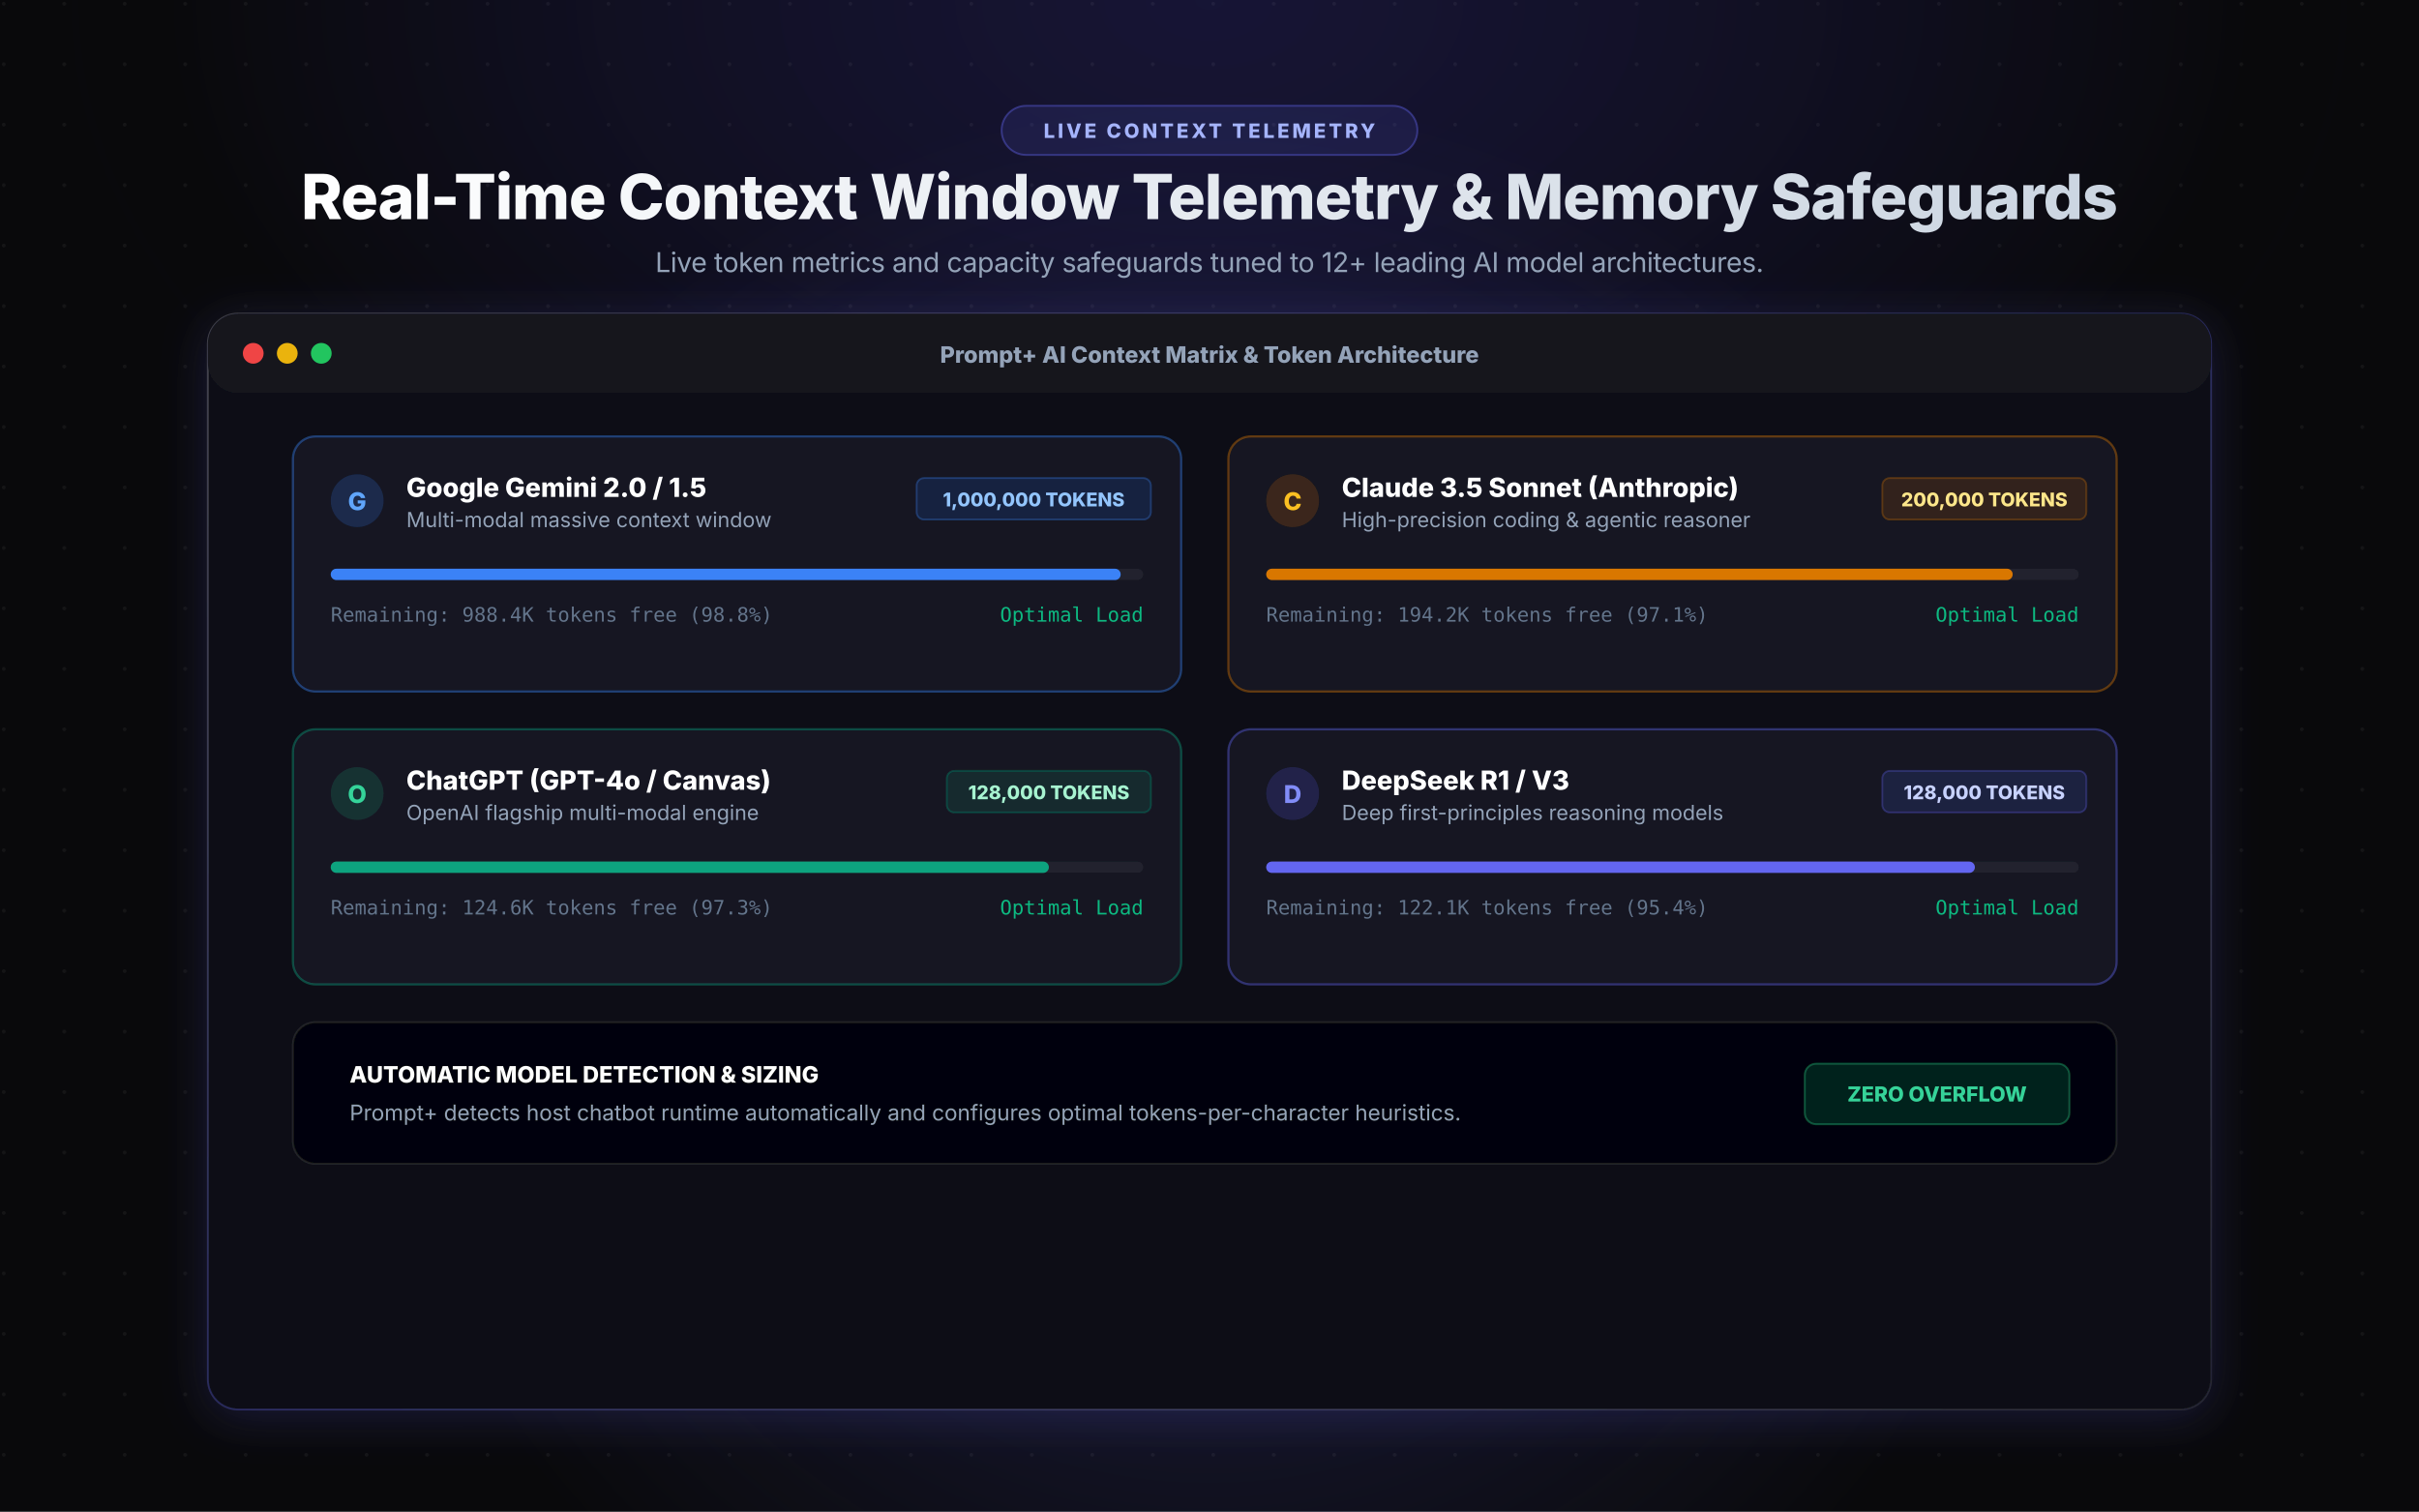
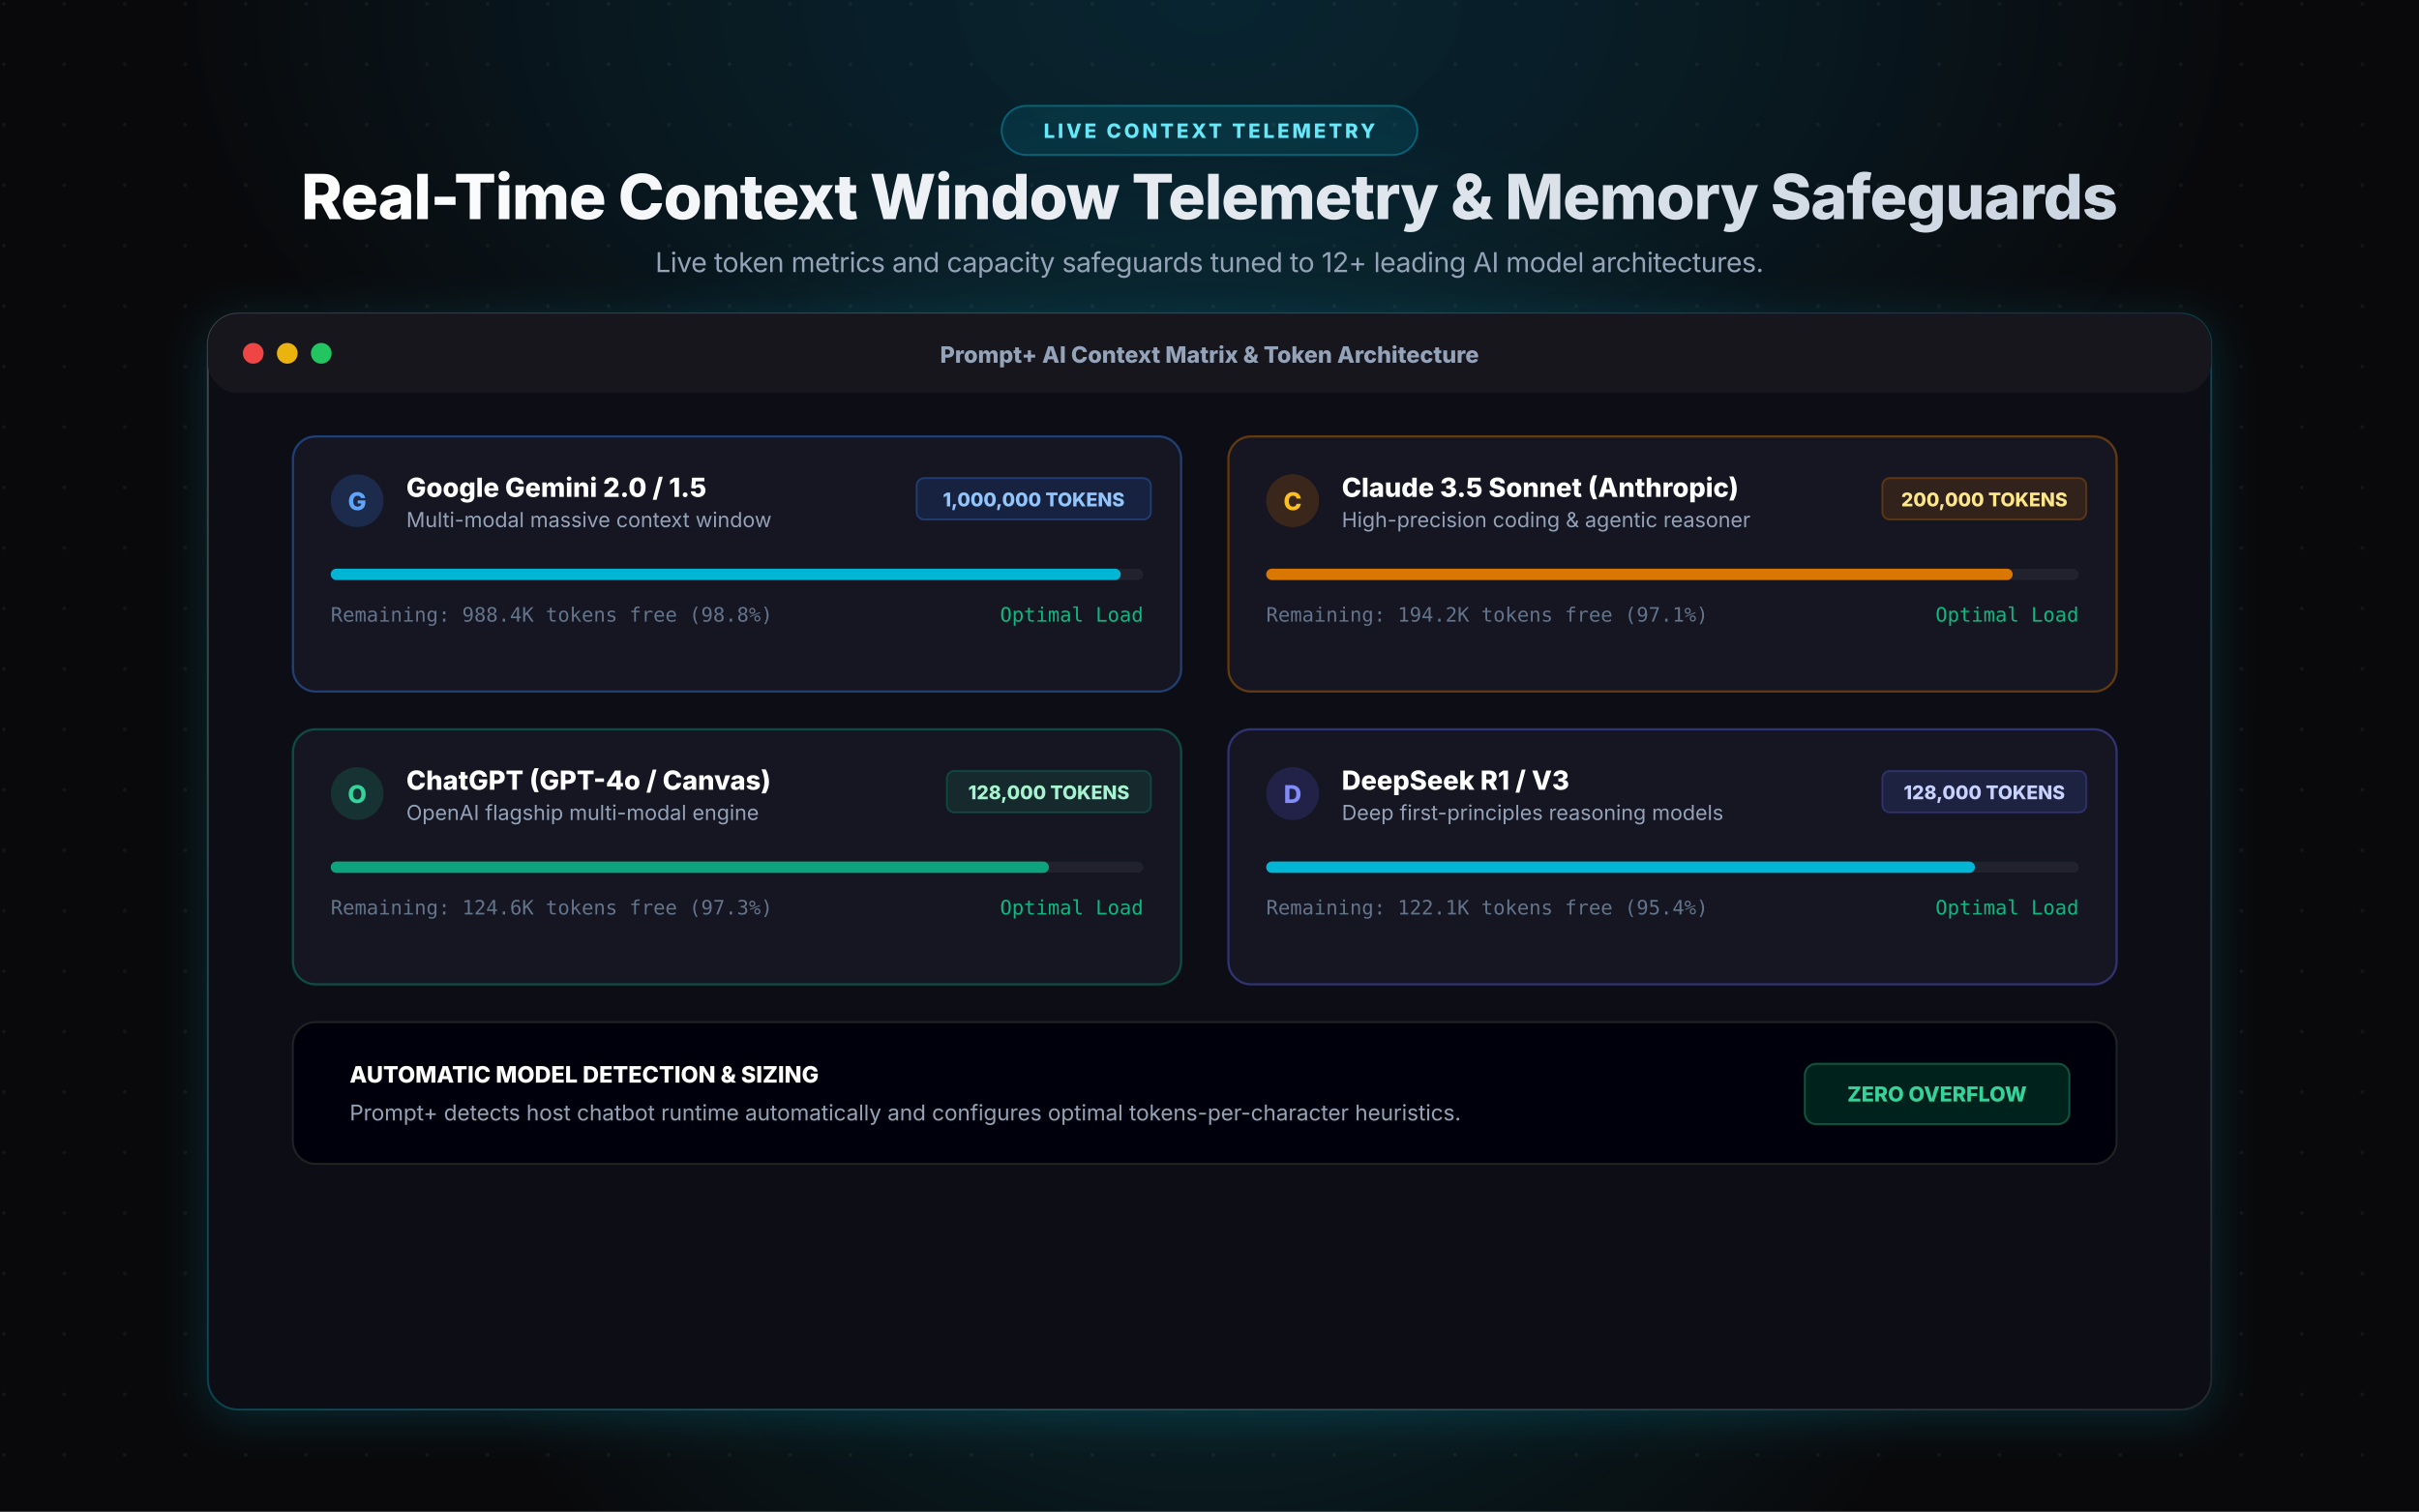
<svg xmlns="http://www.w3.org/2000/svg" width="1280" height="800" viewBox="0 0 1280 800">
  <defs>
    <radialGradient id="bgGlow" cx="50%" cy="0%" r="85%">
-       <stop offset="0%" stop-color="#1e1b4b" stop-opacity="0.65" />
+       <stop offset="0%" stop-color="#083344" stop-opacity="0.65" />
      <stop offset="50%" stop-color="#09090b" stop-opacity="0.95" />
      <stop offset="100%" stop-color="#09090b" stop-opacity="1" />
    </radialGradient>
-     <radialGradient id="purpleAura" cx="50%" cy="50%" r="50%">
-       <stop offset="0%" stop-color="#6366f1" stop-opacity="0.25" />
-       <stop offset="100%" stop-color="#6366f1" stop-opacity="0" />
+     <radialGradient id="accentAura" cx="50%" cy="50%" r="50%">
+       <stop offset="0%" stop-color="#06b6d4" stop-opacity="0.25" />
+       <stop offset="100%" stop-color="#06b6d4" stop-opacity="0" />
    </radialGradient>
    <linearGradient id="primaryGrad" x1="0%" y1="0%" x2="100%" y2="100%">
-       <stop offset="0%" stop-color="#6366f1" />
-       <stop offset="100%" stop-color="#4f46e5" />
+       <stop offset="0%" stop-color="#06b6d4" />
+       <stop offset="100%" stop-color="#0d9488" />
    </linearGradient>
    <linearGradient id="textGrad" x1="0%" y1="0%" x2="100%" y2="0%">
      <stop offset="0%" stop-color="#ffffff" />
      <stop offset="100%" stop-color="#cbd5e1" />
    </linearGradient>
-     <linearGradient id="accentGrad" x1="0%" y1="0%" x2="100%" y2="0%">
-       <stop offset="0%" stop-color="#a5b4fc" />
-       <stop offset="50%" stop-color="#818cf8" />
-       <stop offset="100%" stop-color="#c084fc" />
-     </linearGradient>
    <linearGradient id="telemetryGrad" x1="0%" y1="0%" x2="100%" y2="0%">
-       <stop offset="0%" stop-color="#6366f1" />
+       <stop offset="0%" stop-color="#06b6d4" />
      <stop offset="100%" stop-color="#10b981" />
    </linearGradient>
    <linearGradient id="windowBorder" x1="0%" y1="0%" x2="100%" y2="100%">
      <stop offset="0%" stop-color="rgba(255,255,255,0.2)" />
-       <stop offset="50%" stop-color="rgba(99,102,241,0.3)" />
+       <stop offset="50%" stop-color="rgba(6,182,212,0.3)" />
      <stop offset="100%" stop-color="rgba(255,255,255,0.08)" />
    </linearGradient>
    <pattern id="gridDots" x="0" y="0" width="32" height="32" patternUnits="userSpaceOnUse">
      <circle cx="2" cy="2" r="1" fill="#ffffff" fill-opacity="0.05" />
    </pattern>
    <filter id="windowShadow" x="-10%" y="-10%" width="130%" height="130%">
      <feDropShadow dx="0" dy="24" stdDeviation="32" flood-color="#000000" flood-opacity="0.8" />
-       <feDropShadow dx="0" dy="4" stdDeviation="12" flood-color="#6366f1" flood-opacity="0.2" />
+       <feDropShadow dx="0" dy="4" stdDeviation="12" flood-color="#06b6d4" flood-opacity="0.2" />
    </filter>
    <filter id="pillShadow" x="-20%" y="-20%" width="140%" height="140%">
      <feDropShadow dx="0" dy="8" stdDeviation="16" flood-color="#000000" flood-opacity="0.6" />
-       <feDropShadow dx="0" dy="0" stdDeviation="10" flood-color="#6366f1" flood-opacity="0.35" />
+       <feDropShadow dx="0" dy="0" stdDeviation="10" flood-color="#06b6d4" flood-opacity="0.35" />
    </filter>
  </defs>
  <style>
    .font-title { font-family: -apple-system, BlinkMacSystemFont, "SF Pro Display", "Inter", "Segoe UI", sans-serif; font-weight: 800; }
    .font-body { font-family: -apple-system, BlinkMacSystemFont, "SF Pro Text", "Inter", "Segoe UI", sans-serif; }
    .font-mono { font-family: "SF Mono", "Fira Code", Menlo, monospace; }
  </style>
  <rect width="1280" height="800" fill="#09090b" />
  <rect width="1280" height="800" fill="url(#bgGlow)" />
  <rect width="1280" height="800" fill="url(#gridDots)" />
-   <circle cx="640" cy="500" r="450" fill="url(#purpleAura)" />
+   <circle cx="640" cy="500" r="450" fill="url(#accentAura)" />
  <g transform="translate(640, 56)" text-anchor="middle">
-     <rect x="-110" y="0" width="220" height="26" rx="13" fill="rgba(99, 102, 241, 0.12)" stroke="rgba(99, 102, 241, 0.4)" stroke-width="1" />
-     <text x="0" y="17" class="font-title" font-size="10.5" fill="#a5b4fc" letter-spacing="1.5">LIVE CONTEXT TELEMETRY</text>
+     <rect x="-110" y="0" width="220" height="26" rx="13" fill="rgba(6, 182, 212, 0.12)" stroke="rgba(6, 182, 212, 0.4)" stroke-width="1" />
+     <text x="0" y="17" class="font-title" font-size="10.5" fill="#67e8f9" letter-spacing="1.5">LIVE CONTEXT TELEMETRY</text>
    <text x="0" y="60" class="font-title" font-size="33" fill="url(#textGrad)" letter-spacing="-0.5">Real-Time Context Window Telemetry &amp; Memory Safeguards</text>
    <text x="0" y="88" class="font-body" font-size="14.5" fill="#94a3b8" letter-spacing="-0.2">Live token metrics and capacity safeguards tuned to 12+ leading AI model architectures.</text>
  </g>
  <g id="main-content">
    <g transform="translate(110, 166)" filter="url(#windowShadow)">
      <rect width="1060" height="580" rx="16" fill="#0d0e15" stroke="url(#windowBorder)" stroke-width="1" />
      <rect width="1060" height="42" rx="16" fill="#14151f" />
      <circle cx="24" cy="21" r="5.5" fill="#ef4444" />
      <circle cx="42" cy="21" r="5.5" fill="#eab308" />
      <circle cx="60" cy="21" r="5.5" fill="#22c55e" />
      <text x="530" y="26" text-anchor="middle" class="font-title" font-size="12" fill="#94a3b8">Prompt+ AI Context Matrix &amp; Token Architecture</text>
      <g transform="translate(45, 65)">
        <g transform="translate(0, 0)">
          <rect width="470" height="135" rx="12" fill="rgba(20,22,34,0.9)" stroke="rgba(59,130,246,0.4)" stroke-width="1.2" />
          <circle cx="34" cy="34" r="14" fill="rgba(59,130,246,0.2)" />
          <text x="34" y="39" text-anchor="middle" class="font-title" font-size="13" fill="#60a5fa">G</text>
          <text x="60" y="32" class="font-title" font-size="14" fill="#ffffff">Google Gemini 2.0 / 1.5</text>
          <text x="60" y="48" class="font-body" font-size="11" fill="#94a3b8">Multi-modal massive context window</text>
          <rect x="330" y="22" width="124" height="22" rx="4" fill="rgba(59,130,246,0.15)" stroke="rgba(59,130,246,0.3)" stroke-width="1" />
          <text x="392" y="37" text-anchor="middle" class="font-title" font-size="10" fill="#93c5fd">1,000,000 TOKENS</text>
          <rect x="20" y="70" width="430" height="6" rx="3" fill="rgba(255,255,255,0.06)" />
-           <rect x="20" y="70" width="418" height="6" rx="3" fill="#3b82f6" />
+           <rect x="20" y="70" width="418" height="6" rx="3" fill="#06b6d4" />
          <text x="20" y="98" class="font-mono" font-size="10.5" fill="#64748b">Remaining: 988.4K tokens free (98.8%)</text>
          <text x="450" y="98" text-anchor="end" class="font-mono" font-size="10.5" fill="#10b981">Optimal Load</text>
        </g>
        <g transform="translate(495, 0)">
          <rect width="470" height="135" rx="12" fill="rgba(20,22,34,0.9)" stroke="rgba(217,119,6,0.4)" stroke-width="1.2" />
          <circle cx="34" cy="34" r="14" fill="rgba(217,119,6,0.2)" />
          <text x="34" y="39" text-anchor="middle" class="font-title" font-size="13" fill="#fbbf24">C</text>
          <text x="60" y="32" class="font-title" font-size="14" fill="#ffffff">Claude 3.5 Sonnet (Anthropic)</text>
          <text x="60" y="48" class="font-body" font-size="11" fill="#94a3b8">High-precision coding &amp; agentic reasoner</text>
          <rect x="346" y="22" width="108" height="22" rx="4" fill="rgba(217,119,6,0.15)" stroke="rgba(217,119,6,0.3)" stroke-width="1" />
          <text x="400" y="37" text-anchor="middle" class="font-title" font-size="10" fill="#fde68a">200,000 TOKENS</text>
          <rect x="20" y="70" width="430" height="6" rx="3" fill="rgba(255,255,255,0.06)" />
          <rect x="20" y="70" width="395" height="6" rx="3" fill="#d97706" />
          <text x="20" y="98" class="font-mono" font-size="10.5" fill="#64748b">Remaining: 194.2K tokens free (97.1%)</text>
          <text x="450" y="98" text-anchor="end" class="font-mono" font-size="10.5" fill="#10b981">Optimal Load</text>
        </g>
        <g transform="translate(0, 155)">
          <rect width="470" height="135" rx="12" fill="rgba(20,22,34,0.9)" stroke="rgba(16,163,127,0.4)" stroke-width="1.2" />
          <circle cx="34" cy="34" r="14" fill="rgba(16,163,127,0.2)" />
          <text x="34" y="39" text-anchor="middle" class="font-title" font-size="13" fill="#34d399">O</text>
          <text x="60" y="32" class="font-title" font-size="14" fill="#ffffff">ChatGPT (GPT-4o / Canvas)</text>
          <text x="60" y="48" class="font-body" font-size="11" fill="#94a3b8">OpenAI flagship multi-modal engine</text>
          <rect x="346" y="22" width="108" height="22" rx="4" fill="rgba(16,163,127,0.15)" stroke="rgba(16,163,127,0.3)" stroke-width="1" />
          <text x="400" y="37" text-anchor="middle" class="font-title" font-size="10" fill="#a7f3d0">128,000 TOKENS</text>
          <rect x="20" y="70" width="430" height="6" rx="3" fill="rgba(255,255,255,0.06)" />
          <rect x="20" y="70" width="380" height="6" rx="3" fill="#10a37f" />
          <text x="20" y="98" class="font-mono" font-size="10.5" fill="#64748b">Remaining: 124.6K tokens free (97.3%)</text>
          <text x="450" y="98" text-anchor="end" class="font-mono" font-size="10.5" fill="#10b981">Optimal Load</text>
        </g>
        <g transform="translate(495, 155)">
          <rect width="470" height="135" rx="12" fill="rgba(20,22,34,0.9)" stroke="rgba(99,102,241,0.4)" stroke-width="1.2" />
          <circle cx="34" cy="34" r="14" fill="rgba(99,102,241,0.2)" />
          <text x="34" y="39" text-anchor="middle" class="font-title" font-size="13" fill="#818cf8">D</text>
          <text x="60" y="32" class="font-title" font-size="14" fill="#ffffff">DeepSeek R1 / V3</text>
          <text x="60" y="48" class="font-body" font-size="11" fill="#94a3b8">Deep first-principles reasoning models</text>
          <rect x="346" y="22" width="108" height="22" rx="4" fill="rgba(99,102,241,0.15)" stroke="rgba(99,102,241,0.3)" stroke-width="1" />
          <text x="400" y="37" text-anchor="middle" class="font-title" font-size="10" fill="#c7d2fe">128,000 TOKENS</text>
          <rect x="20" y="70" width="430" height="6" rx="3" fill="rgba(255,255,255,0.06)" />
-           <rect x="20" y="70" width="375" height="6" rx="3" fill="#6366f1" />
+           <rect x="20" y="70" width="375" height="6" rx="3" fill="#06b6d4" />
          <text x="20" y="98" class="font-mono" font-size="10.5" fill="#64748b">Remaining: 122.1K tokens free (95.4%)</text>
          <text x="450" y="98" text-anchor="end" class="font-mono" font-size="10.5" fill="#10b981">Optimal Load</text>
        </g>
        <g transform="translate(0, 310)">
          <rect width="965" height="75" rx="12" fill="rgba(0,0,0,0.6)" stroke="rgba(255,255,255,0.1)" stroke-width="1" />
          <text x="30" y="32" class="font-title" font-size="12" fill="#ffffff">AUTOMATIC MODEL DETECTION &amp; SIZING</text>
          <text x="30" y="52" class="font-body" font-size="11.5" fill="#94a3b8">Prompt+ detects host chatbot runtime automatically and configures optimal tokens-per-character heuristics.</text>
          <rect x="800" y="22" width="140" height="32" rx="6" fill="rgba(16,185,129,0.15)" stroke="rgba(16,185,129,0.4)" stroke-width="1" />
          <text x="870" y="42" text-anchor="middle" class="font-title" font-size="11" fill="#34d399">ZERO OVERFLOW</text>
        </g>
      </g>
    </g>
  </g>
</svg>
